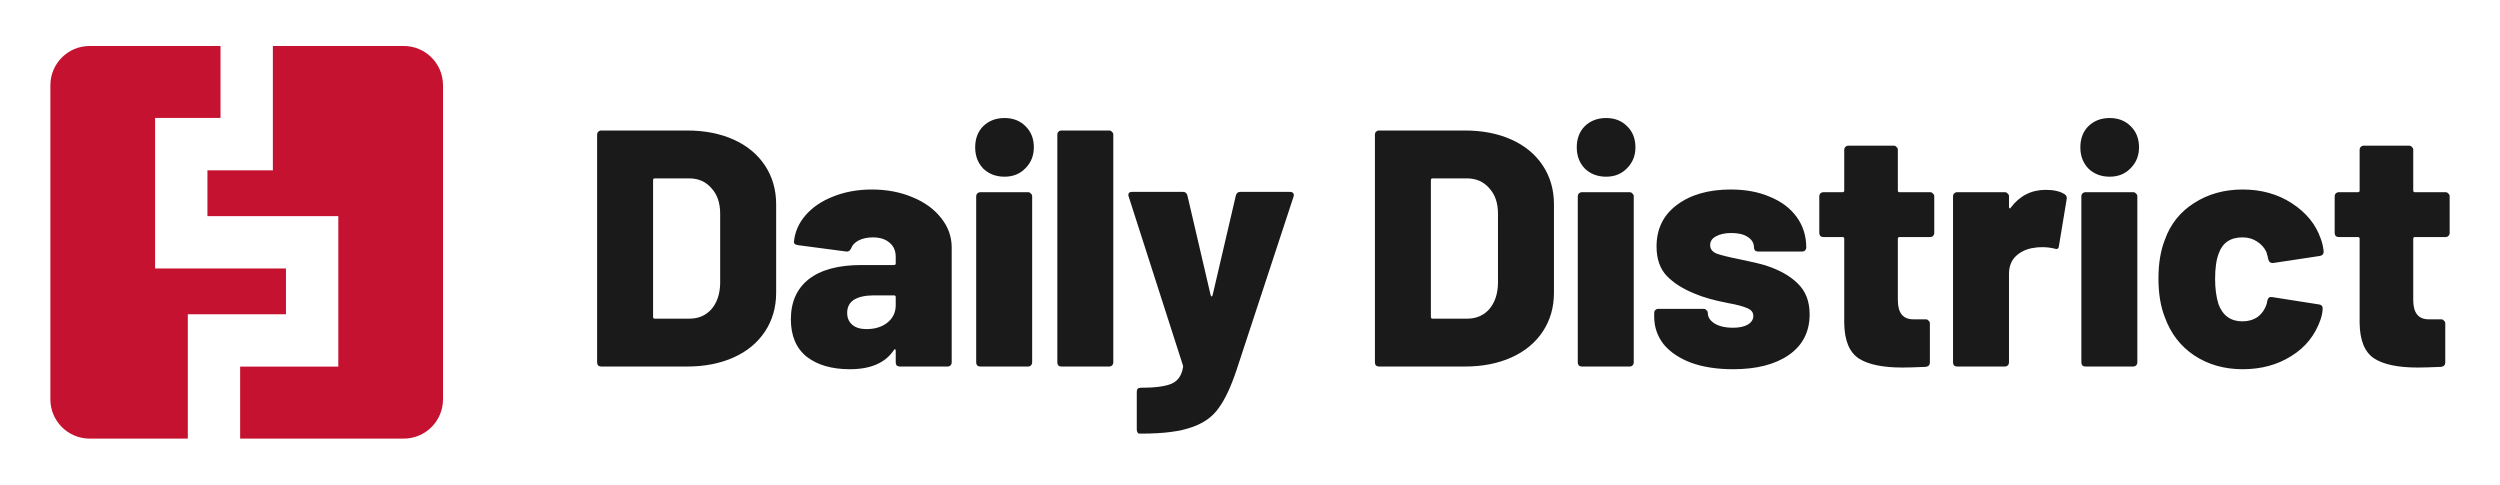
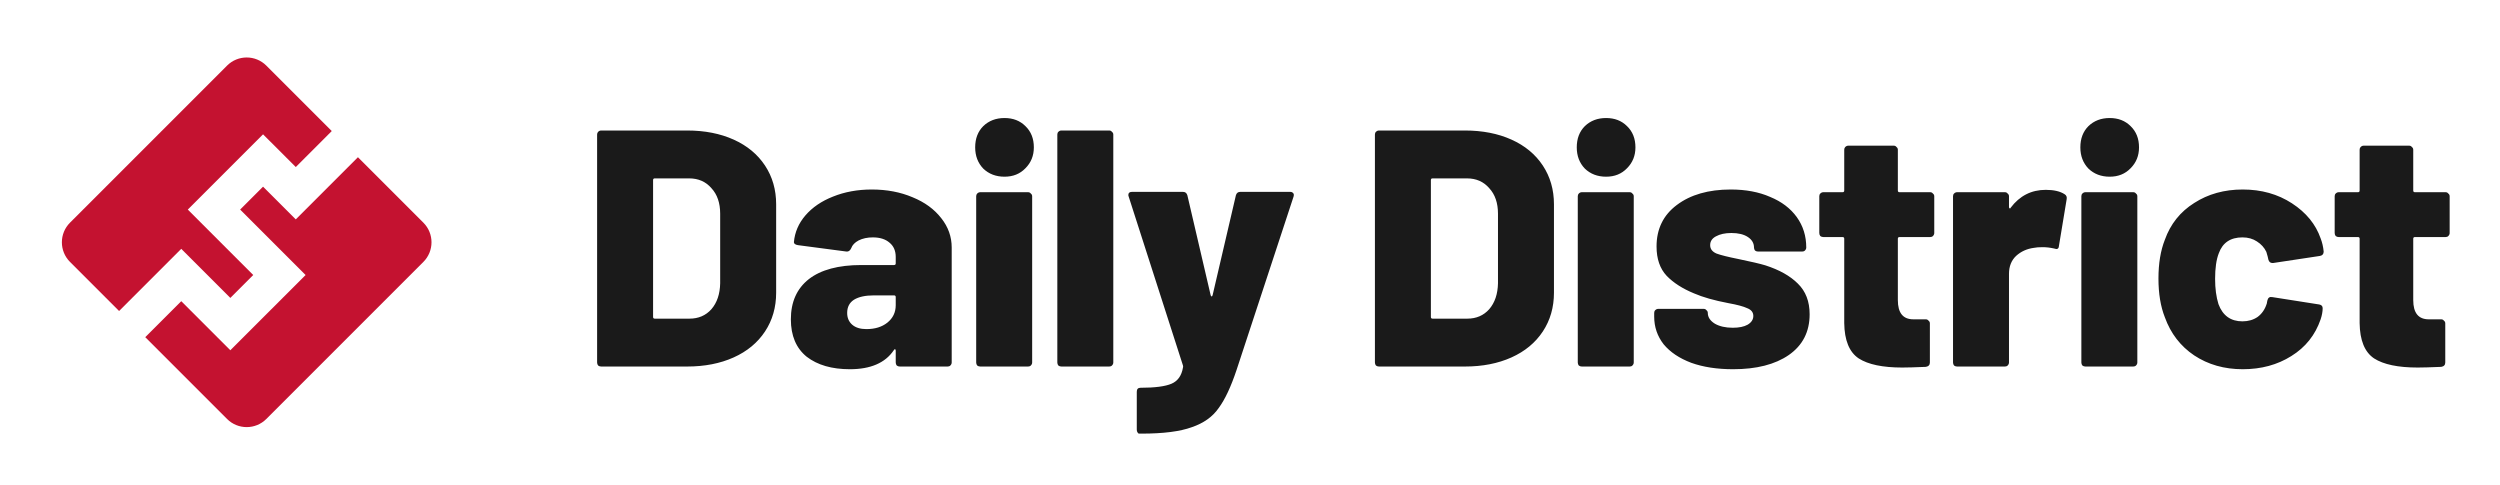
<svg xmlns="http://www.w3.org/2000/svg" viewBox="0 0 325.09 63.24" width="325" height="63" role="img" aria-label="Daily District">
-   <path fill="#C41230" fill-rule="evenodd" d="M11.124 6.000H52.113A5.124 5.124 0 0 1 57.236 11.124V52.113A5.124 5.124 0 0 1 52.113 57.236H11.124A5.124 5.124 0 0 1 6.000 52.113V11.124A5.124 5.124 0 0 1 11.124 6.000ZM28.202 6.000L28.202 15.393L19.663 15.393L19.663 35.034L36.742 35.034L36.742 41.011L23.933 41.011L23.933 57.236L30.764 57.236L30.764 47.843L43.573 47.843L43.573 28.202L26.494 28.202L26.494 22.225L35.034 22.225L35.034 6.000Z" />
+   <path fill="#C41230" fill-rule="evenodd" d="M34.180 8.562L54.674 29.056A3.623 3.623 0 0 1 54.674 34.180L34.180 54.674A3.623 3.623 0 0 1 29.056 54.674L8.562 34.180A3.623 3.623 0 0 1 8.562 29.056L29.056 8.562A3.623 3.623 0 0 1 34.180 8.562ZM42.719 17.101 L38.023 21.798 L33.753 17.528 L23.933 27.348 L32.472 35.888 L29.483 38.877 L23.079 32.472 L14.966 40.584 L18.382 44.000 L23.079 39.304 L29.483 45.708 L39.304 35.888 L30.764 27.348 L33.753 24.360 L38.023 28.629 L46.135 20.517Z" />
  <path fill="#1A1A1A" transform="translate(75.19 3.83)" d="M 2.684,44 Q 2.464,44 2.288,43.868 2.156,43.692 2.156,43.472 V 13.728 q 0,-0.22 0.132,-0.352 Q 2.464,13.2 2.684,13.2 h 11.22 q 3.432,0 6.072,1.188 2.64,1.188 4.092,3.388 1.452,2.2 1.452,5.06 v 11.528 q 0,2.86 -1.452,5.06 -1.452,2.2 -4.092,3.388 -2.64,1.188 -6.072,1.188 Z M 9.46,37.532 q 0,0.22 0.22,0.22 h 4.532 q 1.76,0 2.86,-1.232 1.1,-1.276 1.144,-3.388 v -9.064 q 0,-2.112 -1.144,-3.344 -1.1,-1.276 -2.904,-1.276 H 9.68 q -0.22,0 -0.22,0.22 z M 38,20.9 q 2.948,0 5.324,1.012 2.376,0.968 3.74,2.728 1.364,1.716 1.364,3.828 v 15.004 q 0,0.22 -0.176,0.396 -0.132,0.132 -0.352,0.132 h -6.248 q -0.22,0 -0.396,-0.132 -0.132,-0.176 -0.132,-0.396 v -1.54 q 0,-0.176 -0.088,-0.176 -0.088,-0.044 -0.176,0.132 -1.672,2.464 -5.72,2.464 -3.52,0 -5.632,-1.628 -2.068,-1.672 -2.068,-4.884 0,-3.388 2.332,-5.236 2.376,-1.848 6.864,-1.848 h 4.268 q 0.22,0 0.22,-0.22 V 29.7 q 0,-1.188 -0.792,-1.848 -0.792,-0.704 -2.2,-0.704 -1.056,0 -1.848,0.396 -0.748,0.396 -0.968,1.012 -0.22,0.484 -0.616,0.44 l -6.336,-0.836 q -0.528,-0.088 -0.528,-0.396 0.176,-1.936 1.496,-3.476 1.364,-1.584 3.608,-2.464 2.288,-0.924 5.06,-0.924 z m -0.704,18.216 q 1.672,0 2.728,-0.836 1.1,-0.88 1.1,-2.288 v -1.056 q 0,-0.22 -0.22,-0.22 h -2.64 q -1.672,0 -2.596,0.572 -0.88,0.572 -0.88,1.716 0,0.968 0.66,1.54 0.66,0.572 1.848,0.572 z M 55.32,19.228 q -1.672,0 -2.772,-1.056 -1.056,-1.1 -1.056,-2.772 0,-1.716 1.056,-2.772 1.1,-1.056 2.772,-1.056 1.672,0 2.728,1.056 1.1,1.056 1.1,2.772 0,1.628 -1.1,2.728 -1.056,1.1 -2.728,1.1 z M 52.152,44 q -0.22,0 -0.396,-0.132 -0.132,-0.176 -0.132,-0.396 V 21.78 q 0,-0.22 0.132,-0.352 0.176,-0.176 0.396,-0.176 h 6.248 q 0.22,0 0.352,0.176 0.176,0.132 0.176,0.352 v 21.692 q 0,0.22 -0.176,0.396 -0.132,0.132 -0.352,0.132 z m 10.588,0 q -0.22,0 -0.396,-0.132 -0.132,-0.176 -0.132,-0.396 V 13.728 q 0,-0.22 0.132,-0.352 0.176,-0.176 0.396,-0.176 h 6.248 q 0.22,0 0.352,0.176 0.176,0.132 0.176,0.352 v 29.744 q 0,0.22 -0.176,0.396 -0.132,0.132 -0.352,0.132 z m 10.148,8.756 q -0.132,0 -0.22,-0.176 -0.088,-0.132 -0.088,-0.352 V 47.3 q 0,-0.528 0.484,-0.528 2.816,0 4.048,-0.528 1.232,-0.528 1.496,-2.112 0.044,-0.088 0,-0.264 l -7.084,-22.044 q -0.044,-0.088 -0.044,-0.22 0,-0.396 0.484,-0.396 h 6.644 q 0.44,0 0.572,0.44 l 3.036,13.024 q 0.044,0.176 0.132,0.176 0.088,0 0.132,-0.176 l 3.036,-13.024 q 0.132,-0.44 0.572,-0.44 h 6.512 q 0.264,0 0.396,0.176 0.132,0.132 0.044,0.44 l -7.436,22.616 q -1.1,3.3 -2.332,4.972 -1.188,1.716 -3.52,2.508 -2.288,0.836 -6.556,0.836 z M 104.184,44 q -0.22,0 -0.396,-0.132 -0.132,-0.176 -0.132,-0.396 V 13.728 q 0,-0.22 0.132,-0.352 0.176,-0.176 0.396,-0.176 h 11.22 q 3.432,0 6.072,1.188 2.64,1.188 4.092,3.388 1.452,2.2 1.452,5.06 v 11.528 q 0,2.86 -1.452,5.06 -1.452,2.2 -4.092,3.388 -2.64,1.188 -6.072,1.188 z m 6.776,-6.468 q 0,0.22 0.22,0.22 h 4.532 q 1.76,0 2.86,-1.232 1.1,-1.276 1.144,-3.388 v -9.064 q 0,-2.112 -1.144,-3.344 -1.1,-1.276 -2.904,-1.276 h -4.488 q -0.22,0 -0.22,0.22 z m 22.864,-18.304 q -1.672,0 -2.772,-1.056 -1.056,-1.1 -1.056,-2.772 0,-1.716 1.056,-2.772 1.1,-1.056 2.772,-1.056 1.672,0 2.728,1.056 1.1,1.056 1.1,2.772 0,1.628 -1.1,2.728 -1.056,1.1 -2.728,1.1 z M 130.656,44 q -0.22,0 -0.396,-0.132 -0.132,-0.176 -0.132,-0.396 V 21.78 q 0,-0.22 0.132,-0.352 0.176,-0.176 0.396,-0.176 h 6.248 q 0.22,0 0.352,0.176 0.176,0.132 0.176,0.352 v 21.692 q 0,0.22 -0.176,0.396 -0.132,0.132 -0.352,0.132 z m 19.74,0.352 q -3.124,0 -5.456,-0.836 -2.332,-0.88 -3.608,-2.42 -1.232,-1.584 -1.232,-3.608 v -0.484 q 0,-0.22 0.132,-0.352 0.176,-0.176 0.396,-0.176 h 5.94 q 0.22,0 0.352,0.176 0.176,0.132 0.176,0.352 0,0.836 0.924,1.408 0.924,0.528 2.332,0.528 1.232,0 1.936,-0.396 0.748,-0.44 0.748,-1.144 0,-0.704 -0.792,-1.012 -0.748,-0.352 -2.464,-0.66 -2.772,-0.528 -4.488,-1.276 -2.244,-0.924 -3.564,-2.288 -1.32,-1.408 -1.32,-3.828 0,-3.432 2.64,-5.412 2.684,-2.024 7.04,-2.024 2.948,0 5.148,0.968 2.244,0.924 3.476,2.64 1.232,1.716 1.232,3.96 0,0.22 -0.176,0.396 -0.132,0.132 -0.352,0.132 h -5.764 q -0.22,0 -0.396,-0.132 -0.132,-0.176 -0.132,-0.396 0,-0.836 -0.792,-1.364 -0.792,-0.528 -2.156,-0.528 -1.232,0 -2.024,0.44 -0.748,0.396 -0.748,1.144 0,0.748 0.836,1.1 0.836,0.308 2.816,0.704 2.552,0.528 3.564,0.836 2.728,0.88 4.224,2.376 1.54,1.496 1.54,4.004 0,3.432 -2.728,5.324 -2.684,1.848 -7.26,1.848 z m 26.252,-17.776 q 0,0.22 -0.176,0.396 -0.132,0.132 -0.352,0.132 h -4.004 q -0.22,0 -0.22,0.22 v 8.008 q 0,2.508 2.024,2.508 h 1.628 q 0.22,0 0.352,0.176 0.176,0.132 0.176,0.352 v 5.104 q 0,0.484 -0.528,0.572 -2.112,0.088 -3.08,0.088 -3.828,0 -5.676,-1.188 -1.848,-1.232 -1.892,-4.62 v -11 q 0,-0.22 -0.22,-0.22 h -2.508 q -0.22,0 -0.396,-0.132 -0.132,-0.176 -0.132,-0.396 V 21.78 q 0,-0.22 0.132,-0.352 0.176,-0.176 0.396,-0.176 h 2.508 q 0.22,0 0.22,-0.22 v -5.324 q 0,-0.22 0.132,-0.352 0.176,-0.176 0.396,-0.176 h 5.94 q 0.22,0 0.352,0.176 0.176,0.132 0.176,0.352 v 5.324 q 0,0.22 0.22,0.22 h 4.004 q 0.22,0 0.352,0.176 0.176,0.132 0.176,0.352 z m 14.548,-5.632 q 1.584,0 2.464,0.572 0.352,0.22 0.264,0.66 l -1.012,6.116 q -0.044,0.528 -0.616,0.308 -0.792,-0.176 -1.496,-0.176 -0.748,0 -1.144,0.088 -1.364,0.176 -2.332,1.056 -0.924,0.88 -0.924,2.332 v 11.572 q 0,0.22 -0.176,0.396 -0.132,0.132 -0.352,0.132 h -6.248 q -0.22,0 -0.396,-0.132 -0.132,-0.176 -0.132,-0.396 V 21.78 q 0,-0.22 0.132,-0.352 0.176,-0.176 0.396,-0.176 h 6.248 q 0.22,0 0.352,0.176 0.176,0.132 0.176,0.352 v 1.408 q 0,0.132 0.088,0.176 0.088,0.044 0.132,-0.088 1.76,-2.332 4.576,-2.332 z m 8.344,-1.716 q -1.672,0 -2.772,-1.056 -1.056,-1.1 -1.056,-2.772 0,-1.716 1.056,-2.772 1.1,-1.056 2.772,-1.056 1.672,0 2.728,1.056 1.1,1.056 1.1,2.772 0,1.628 -1.1,2.728 -1.056,1.1 -2.728,1.1 z M 196.372,44 q -0.22,0 -0.396,-0.132 -0.132,-0.176 -0.132,-0.396 V 21.78 q 0,-0.22 0.132,-0.352 0.176,-0.176 0.396,-0.176 h 6.248 q 0.22,0 0.352,0.176 0.176,0.132 0.176,0.352 v 21.692 q 0,0.22 -0.176,0.396 -0.132,0.132 -0.352,0.132 z m 20.532,0.352 q -3.608,0 -6.336,-1.804 -2.684,-1.804 -3.828,-4.972 -0.836,-2.112 -0.836,-5.06 0,-2.948 0.836,-5.06 1.1,-3.08 3.828,-4.796 2.728,-1.76 6.336,-1.76 3.652,0 6.424,1.804 2.772,1.804 3.74,4.576 0.308,0.792 0.396,1.716 0,0.484 -0.484,0.572 l -6.116,0.924 h -0.088 q -0.396,0 -0.528,-0.44 l -0.088,-0.396 q -0.088,-0.352 -0.176,-0.616 -0.396,-0.836 -1.232,-1.364 -0.792,-0.528 -1.892,-0.528 -2.332,0 -3.08,2.068 -0.484,1.232 -0.484,3.344 0,1.892 0.44,3.3 0.836,2.244 3.124,2.244 1.144,0 1.98,-0.572 0.836,-0.616 1.188,-1.716 0.044,-0.088 0.044,-0.264 0.044,-0.044 0.044,-0.176 0.132,-0.528 0.616,-0.44 l 6.16,0.968 q 0.44,0.088 0.44,0.484 0,0.66 -0.264,1.452 -1.056,3.08 -3.828,4.796 -2.728,1.716 -6.336,1.716 z m 27,-17.776 q 0,0.22 -0.176,0.396 -0.132,0.132 -0.352,0.132 h -4.004 q -0.22,0 -0.22,0.22 v 8.008 q 0,2.508 2.024,2.508 h 1.628 q 0.22,0 0.352,0.176 0.176,0.132 0.176,0.352 v 5.104 q 0,0.484 -0.528,0.572 -2.112,0.088 -3.08,0.088 -3.828,0 -5.676,-1.188 -1.848,-1.232 -1.892,-4.62 v -11 q 0,-0.22 -0.22,-0.22 h -2.508 q -0.22,0 -0.396,-0.132 -0.132,-0.176 -0.132,-0.396 V 21.78 q 0,-0.22 0.132,-0.352 0.176,-0.176 0.396,-0.176 h 2.508 q 0.22,0 0.22,-0.22 v -5.324 q 0,-0.22 0.132,-0.352 0.176,-0.176 0.396,-0.176 h 5.94 q 0.22,0 0.352,0.176 0.176,0.132 0.176,0.352 v 5.324 q 0,0.22 0.22,0.22 h 4.004 q 0.22,0 0.352,0.176 0.176,0.132 0.176,0.352 z" />
</svg>
